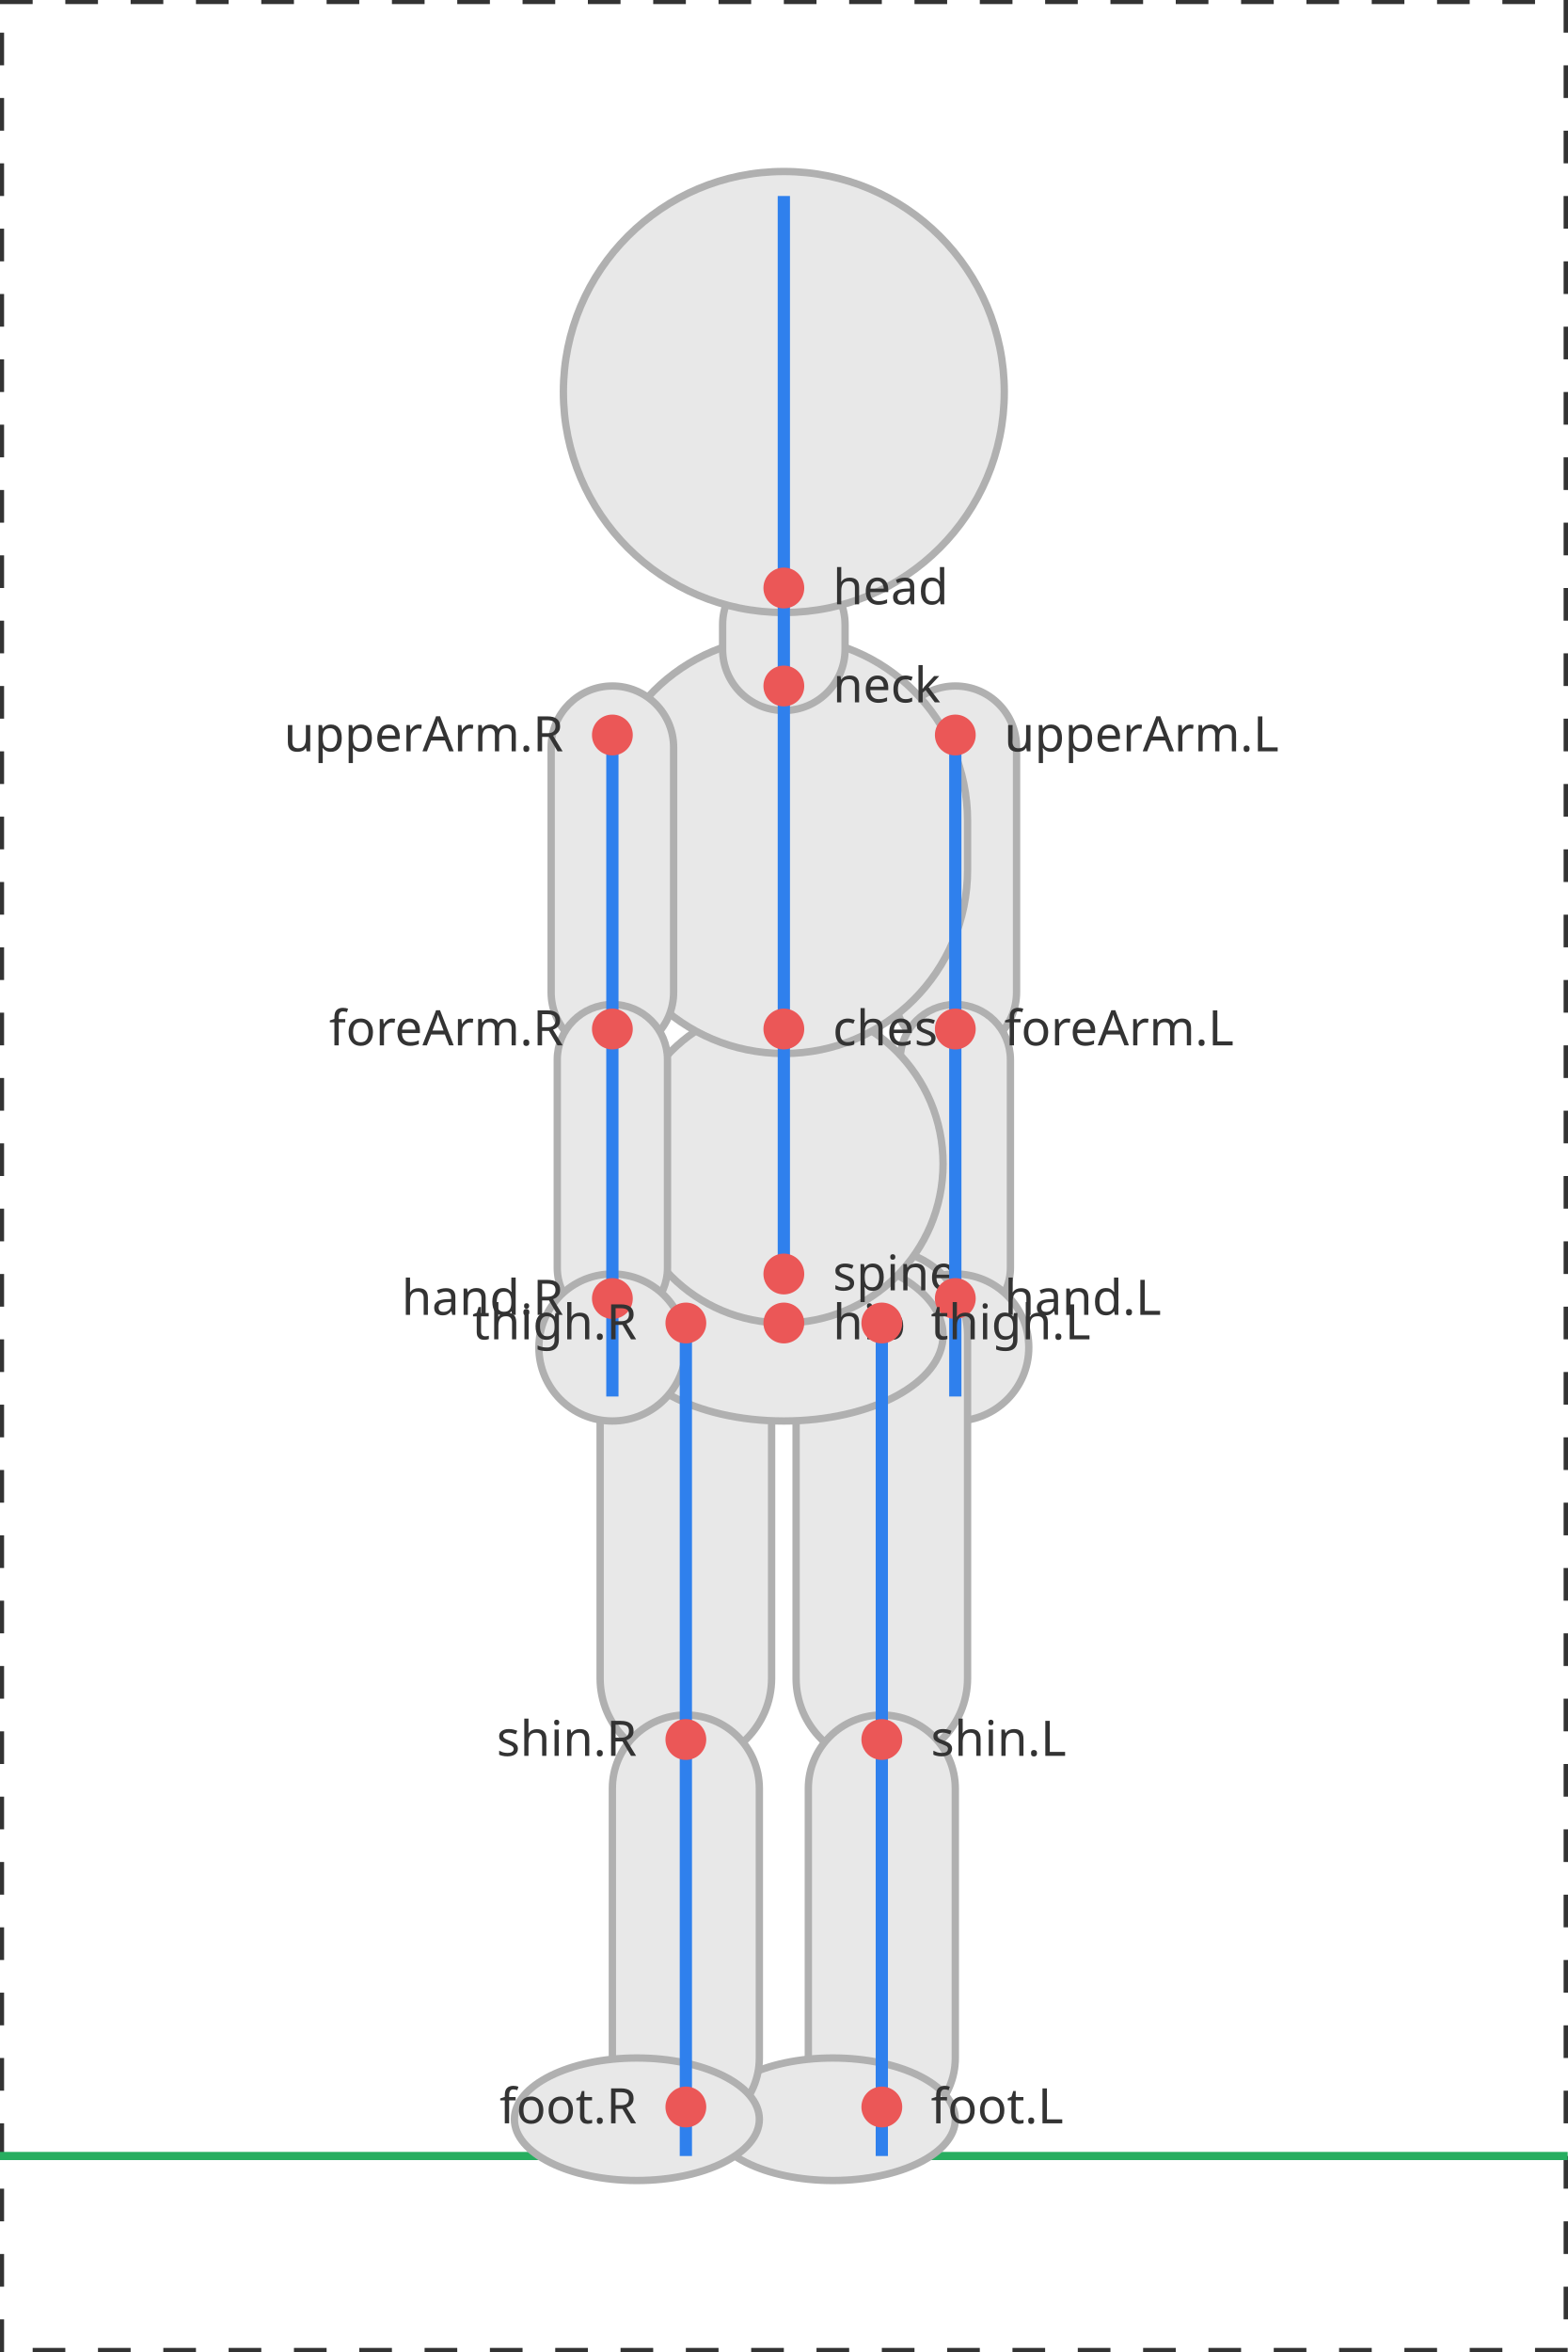
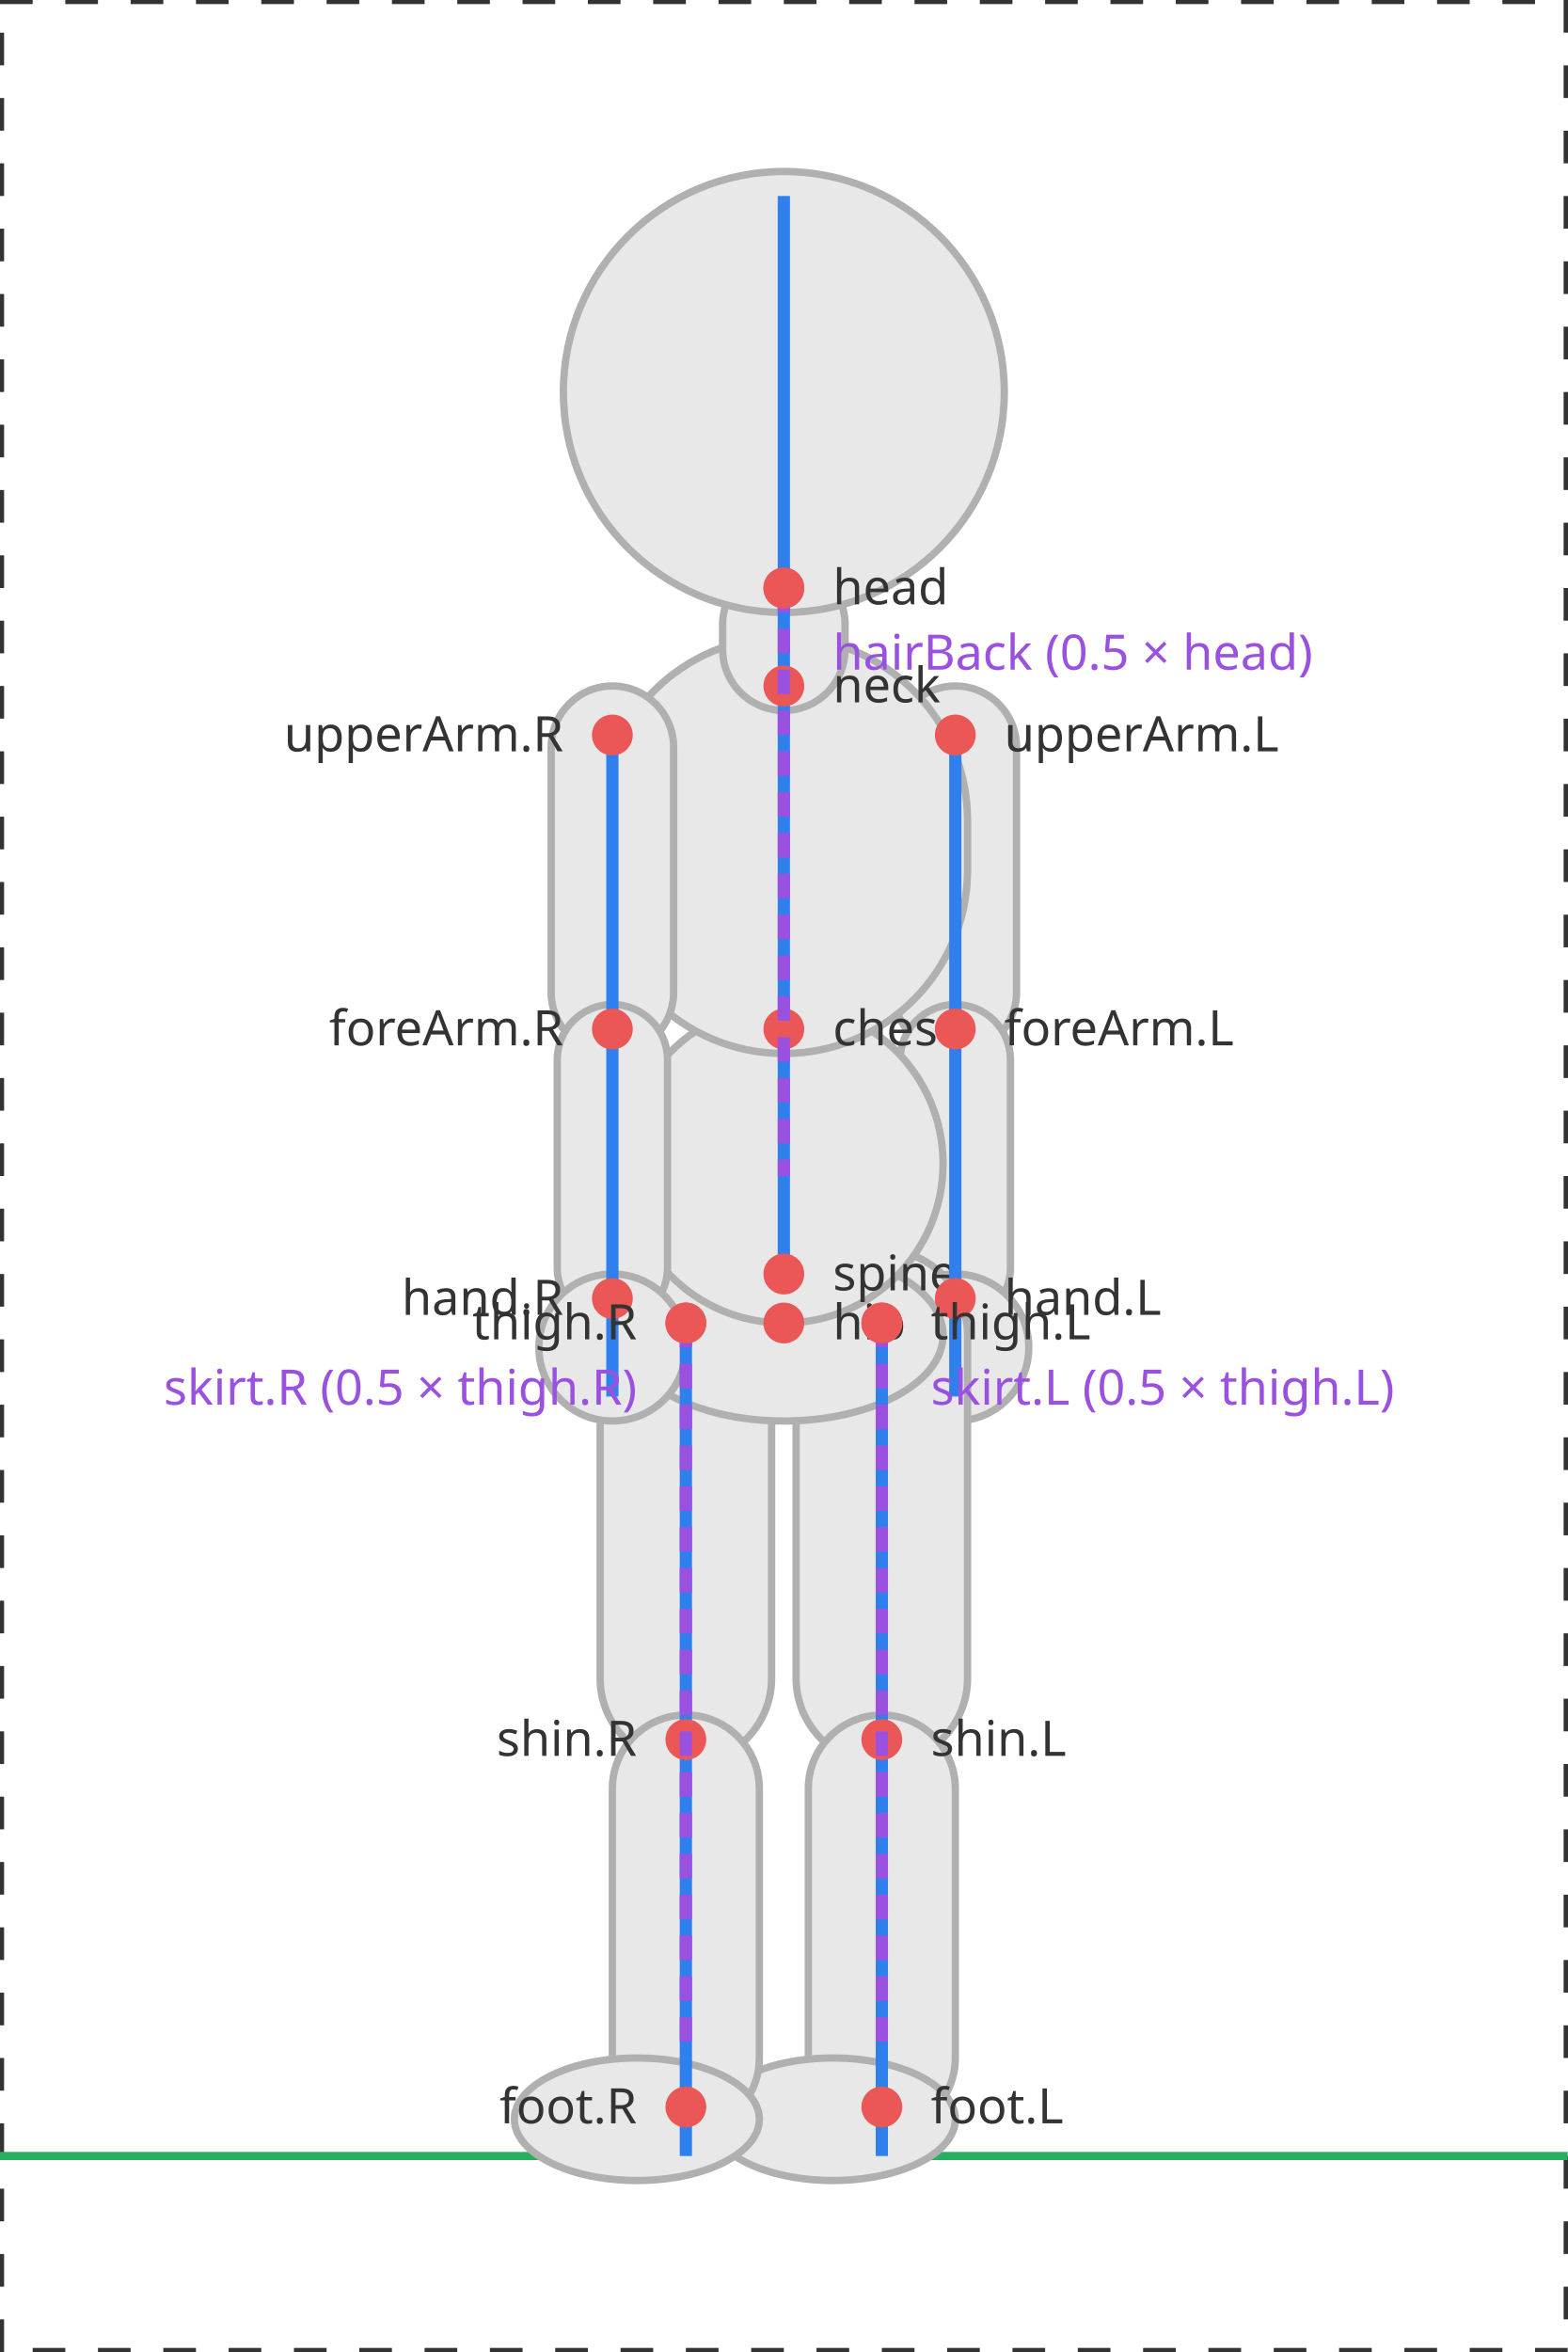
<svg xmlns="http://www.w3.org/2000/svg" width="192" height="288" viewBox="0 0 192 288">
  <rect x="0" y="0" width="192" height="288" fill="none" stroke="#333333" stroke-dasharray="4 4" />
  <line x1="0" y1="264" x2="192" y2="264" stroke="#27ae60" />
  <g transform="translate(117 90) scale(-3 3)">
    <rect x="-2.5" y="-2" width="5" height="15" rx="2.5" ry="2.5" fill="#e8e8e8" stroke="#b0b0b0" stroke-width="0.3" />
  </g>
  <g transform="translate(117 126) scale(-3 3)">
    <rect x="-2.25" y="-1" width="4.5" height="13" rx="2.25" ry="2.25" fill="#e8e8e8" stroke="#b0b0b0" stroke-width="0.3" />
  </g>
  <g transform="translate(117 159) scale(-3 3)">
    <circle cx="0" cy="2" r="3" fill="#e8e8e8" stroke="#b0b0b0" stroke-width="0.3" />
  </g>
  <g transform="translate(108 162) scale(-3 3)">
    <rect x="-3.5" y="-3" width="7" height="21" rx="3.5" ry="3.5" fill="#e8e8e8" stroke="#b0b0b0" stroke-width="0.3" />
  </g>
  <g transform="translate(108 213) scale(-3 3)">
    <rect x="-3" y="-1" width="6" height="17" rx="3" ry="3" fill="#e8e8e8" stroke="#b0b0b0" stroke-width="0.3" />
  </g>
  <g transform="translate(108 258) scale(-3 3)">
    <ellipse cx="2" cy="0.5" rx="5" ry="2.5" fill="#e8e8e8" stroke="#b0b0b0" stroke-width="0.3" />
  </g>
  <g transform="translate(84 162) scale(-3 3)">
    <rect x="-3.5" y="-3" width="7" height="21" rx="3.5" ry="3.5" fill="#e8e8e8" stroke="#b0b0b0" stroke-width="0.3" />
  </g>
  <g transform="translate(84 213) scale(-3 3)">
    <rect x="-3" y="-1" width="6" height="17" rx="3" ry="3" fill="#e8e8e8" stroke="#b0b0b0" stroke-width="0.3" />
  </g>
  <g transform="translate(84 258) scale(-3 3)">
    <ellipse cx="2" cy="0.5" rx="5" ry="2.5" fill="#e8e8e8" stroke="#b0b0b0" stroke-width="0.3" />
  </g>
  <g transform="translate(96 162) scale(-3 3)">
    <rect x="-6.5" y="-3" width="13" height="7" rx="6.5" ry="6.5" fill="#e8e8e8" stroke="#b0b0b0" stroke-width="0.3" />
  </g>
  <g transform="translate(96 156) scale(-3 3)">
    <rect x="-6.5" y="-11" width="13" height="13" rx="6.5" ry="6.5" fill="#e8e8e8" stroke="#b0b0b0" stroke-width="0.3" />
  </g>
  <g transform="translate(96 126) scale(-3 3)">
    <rect x="-7.5" y="-16" width="15" height="17" rx="7.5" ry="7.5" fill="#e8e8e8" stroke="#b0b0b0" stroke-width="0.3" />
  </g>
  <g transform="translate(96 84) scale(-3 3)">
    <rect x="-2.5" y="-5" width="5" height="6" rx="2.5" ry="2.5" fill="#e8e8e8" stroke="#b0b0b0" stroke-width="0.3" />
  </g>
  <g transform="translate(96 72) scale(-3 3)">
    <circle cx="0" cy="-8" r="9" fill="#e8e8e8" stroke="#b0b0b0" stroke-width="0.3" />
  </g>
  <g transform="translate(75 90) scale(-3 3)">
    <rect x="-2.5" y="-2" width="5" height="15" rx="2.5" ry="2.5" fill="#e8e8e8" stroke="#b0b0b0" stroke-width="0.3" />
  </g>
  <g transform="translate(75 126) scale(-3 3)">
    <rect x="-2.25" y="-1" width="4.5" height="13" rx="2.25" ry="2.25" fill="#e8e8e8" stroke="#b0b0b0" stroke-width="0.3" />
  </g>
  <g transform="translate(75 159) scale(-3 3)">
    <circle cx="0" cy="2" r="3" fill="#e8e8e8" stroke="#b0b0b0" stroke-width="0.3" />
  </g>
  <circle cx="96" cy="162" r="2.5" fill="#eb5757" />
  <text x="102" y="164" font-family="sans-serif" font-size="6" fill="#333333" text-anchor="start">hip</text>
  <line x1="96" y1="156" x2="96" y2="126" stroke="#2f80ed" stroke-width="1.5" />
  <circle cx="96" cy="156" r="2.5" fill="#eb5757" />
  <text x="102" y="158" font-family="sans-serif" font-size="6" fill="#333333" text-anchor="start">spine</text>
  <line x1="96" y1="126" x2="96" y2="84" stroke="#2f80ed" stroke-width="1.5" />
  <circle cx="96" cy="126" r="2.5" fill="#eb5757" />
  <text x="102" y="128" font-family="sans-serif" font-size="6" fill="#333333" text-anchor="start">chest</text>
  <line x1="96" y1="84" x2="96" y2="72" stroke="#2f80ed" stroke-width="1.5" />
  <circle cx="96" cy="84" r="2.5" fill="#eb5757" />
  <text x="102" y="86" font-family="sans-serif" font-size="6" fill="#333333" text-anchor="start">neck</text>
  <line x1="96" y1="72" x2="96" y2="24" stroke="#2f80ed" stroke-width="1.5" />
  <circle cx="96" cy="72" r="2.5" fill="#eb5757" />
  <text x="102" y="74" font-family="sans-serif" font-size="6" fill="#333333" text-anchor="start">head</text>
  <line x1="117" y1="90" x2="117" y2="126" stroke="#2f80ed" stroke-width="1.5" />
  <circle cx="117" cy="90" r="2.5" fill="#eb5757" />
  <text x="123" y="92" font-family="sans-serif" font-size="6" fill="#333333" text-anchor="start">upperArm.L</text>
  <line x1="117" y1="126" x2="117" y2="159" stroke="#2f80ed" stroke-width="1.5" />
  <circle cx="117" cy="126" r="2.5" fill="#eb5757" />
  <text x="123" y="128" font-family="sans-serif" font-size="6" fill="#333333" text-anchor="start">foreArm.L</text>
  <line x1="117" y1="159" x2="117" y2="171" stroke="#2f80ed" stroke-width="1.5" />
  <circle cx="117" cy="159" r="2.5" fill="#eb5757" />
  <text x="123" y="161" font-family="sans-serif" font-size="6" fill="#333333" text-anchor="start">hand.L</text>
  <line x1="75" y1="90" x2="75" y2="126" stroke="#2f80ed" stroke-width="1.5" />
  <circle cx="75" cy="90" r="2.5" fill="#eb5757" />
  <text x="69" y="92" font-family="sans-serif" font-size="6" fill="#333333" text-anchor="end">upperArm.R</text>
  <line x1="75" y1="126" x2="75" y2="159" stroke="#2f80ed" stroke-width="1.5" />
  <circle cx="75" cy="126" r="2.5" fill="#eb5757" />
  <text x="69" y="128" font-family="sans-serif" font-size="6" fill="#333333" text-anchor="end">foreArm.R</text>
  <line x1="75" y1="159" x2="75" y2="171" stroke="#2f80ed" stroke-width="1.5" />
  <circle cx="75" cy="159" r="2.5" fill="#eb5757" />
  <text x="69" y="161" font-family="sans-serif" font-size="6" fill="#333333" text-anchor="end">hand.R</text>
  <line x1="108" y1="162" x2="108" y2="213" stroke="#2f80ed" stroke-width="1.5" />
  <circle cx="108" cy="162" r="2.5" fill="#eb5757" />
  <text x="114" y="164" font-family="sans-serif" font-size="6" fill="#333333" text-anchor="start">thigh.L</text>
  <line x1="108" y1="213" x2="108" y2="258" stroke="#2f80ed" stroke-width="1.5" />
  <circle cx="108" cy="213" r="2.5" fill="#eb5757" />
  <text x="114" y="215" font-family="sans-serif" font-size="6" fill="#333333" text-anchor="start">shin.L</text>
  <line x1="108" y1="258" x2="108" y2="264" stroke="#2f80ed" stroke-width="1.5" />
  <circle cx="108" cy="258" r="2.5" fill="#eb5757" />
  <text x="114" y="260" font-family="sans-serif" font-size="6" fill="#333333" text-anchor="start">foot.L</text>
  <line x1="84" y1="162" x2="84" y2="213" stroke="#2f80ed" stroke-width="1.5" />
  <circle cx="84" cy="162" r="2.5" fill="#eb5757" />
  <text x="78" y="164" font-family="sans-serif" font-size="6" fill="#333333" text-anchor="end">thigh.R</text>
  <line x1="84" y1="213" x2="84" y2="258" stroke="#2f80ed" stroke-width="1.5" />
  <circle cx="84" cy="213" r="2.5" fill="#eb5757" />
  <text x="78" y="215" font-family="sans-serif" font-size="6" fill="#333333" text-anchor="end">shin.R</text>
  <line x1="84" y1="258" x2="84" y2="264" stroke="#2f80ed" stroke-width="1.5" />
  <circle cx="84" cy="258" r="2.5" fill="#eb5757" />
  <text x="78" y="260" font-family="sans-serif" font-size="6" fill="#333333" text-anchor="end">foot.R</text>
+   <line x1="108" y1="162" x2="108" y2="252" stroke="#9b51e0" stroke-width="1.5" stroke-dasharray="3 2" />
+   <circle cx="108" cy="162" r="2.5" fill="#eb5757" />
+   <text x="114" y="172" font-family="sans-serif" font-size="6" fill="#9b51e0" text-anchor="start">skirt.L (0.5 × thigh.L)</text>
+   <line x1="84" y1="162" x2="84" y2="252" stroke="#9b51e0" stroke-width="1.5" stroke-dasharray="3 2" />
+   <circle cx="84" cy="162" r="2.5" fill="#eb5757" />
+   <text x="78" y="172" font-family="sans-serif" font-size="6" fill="#9b51e0" text-anchor="end">skirt.R (0.5 × thigh.R)</text>
+   <line x1="96" y1="72" x2="96" y2="144" stroke="#9b51e0" stroke-width="1.5" stroke-dasharray="3 2" />
+   <circle cx="96" cy="72" r="2.5" fill="#eb5757" />
+   <text x="102" y="82" font-family="sans-serif" font-size="6" fill="#9b51e0" text-anchor="start">hairBack (0.5 × head)</text>
</svg>
